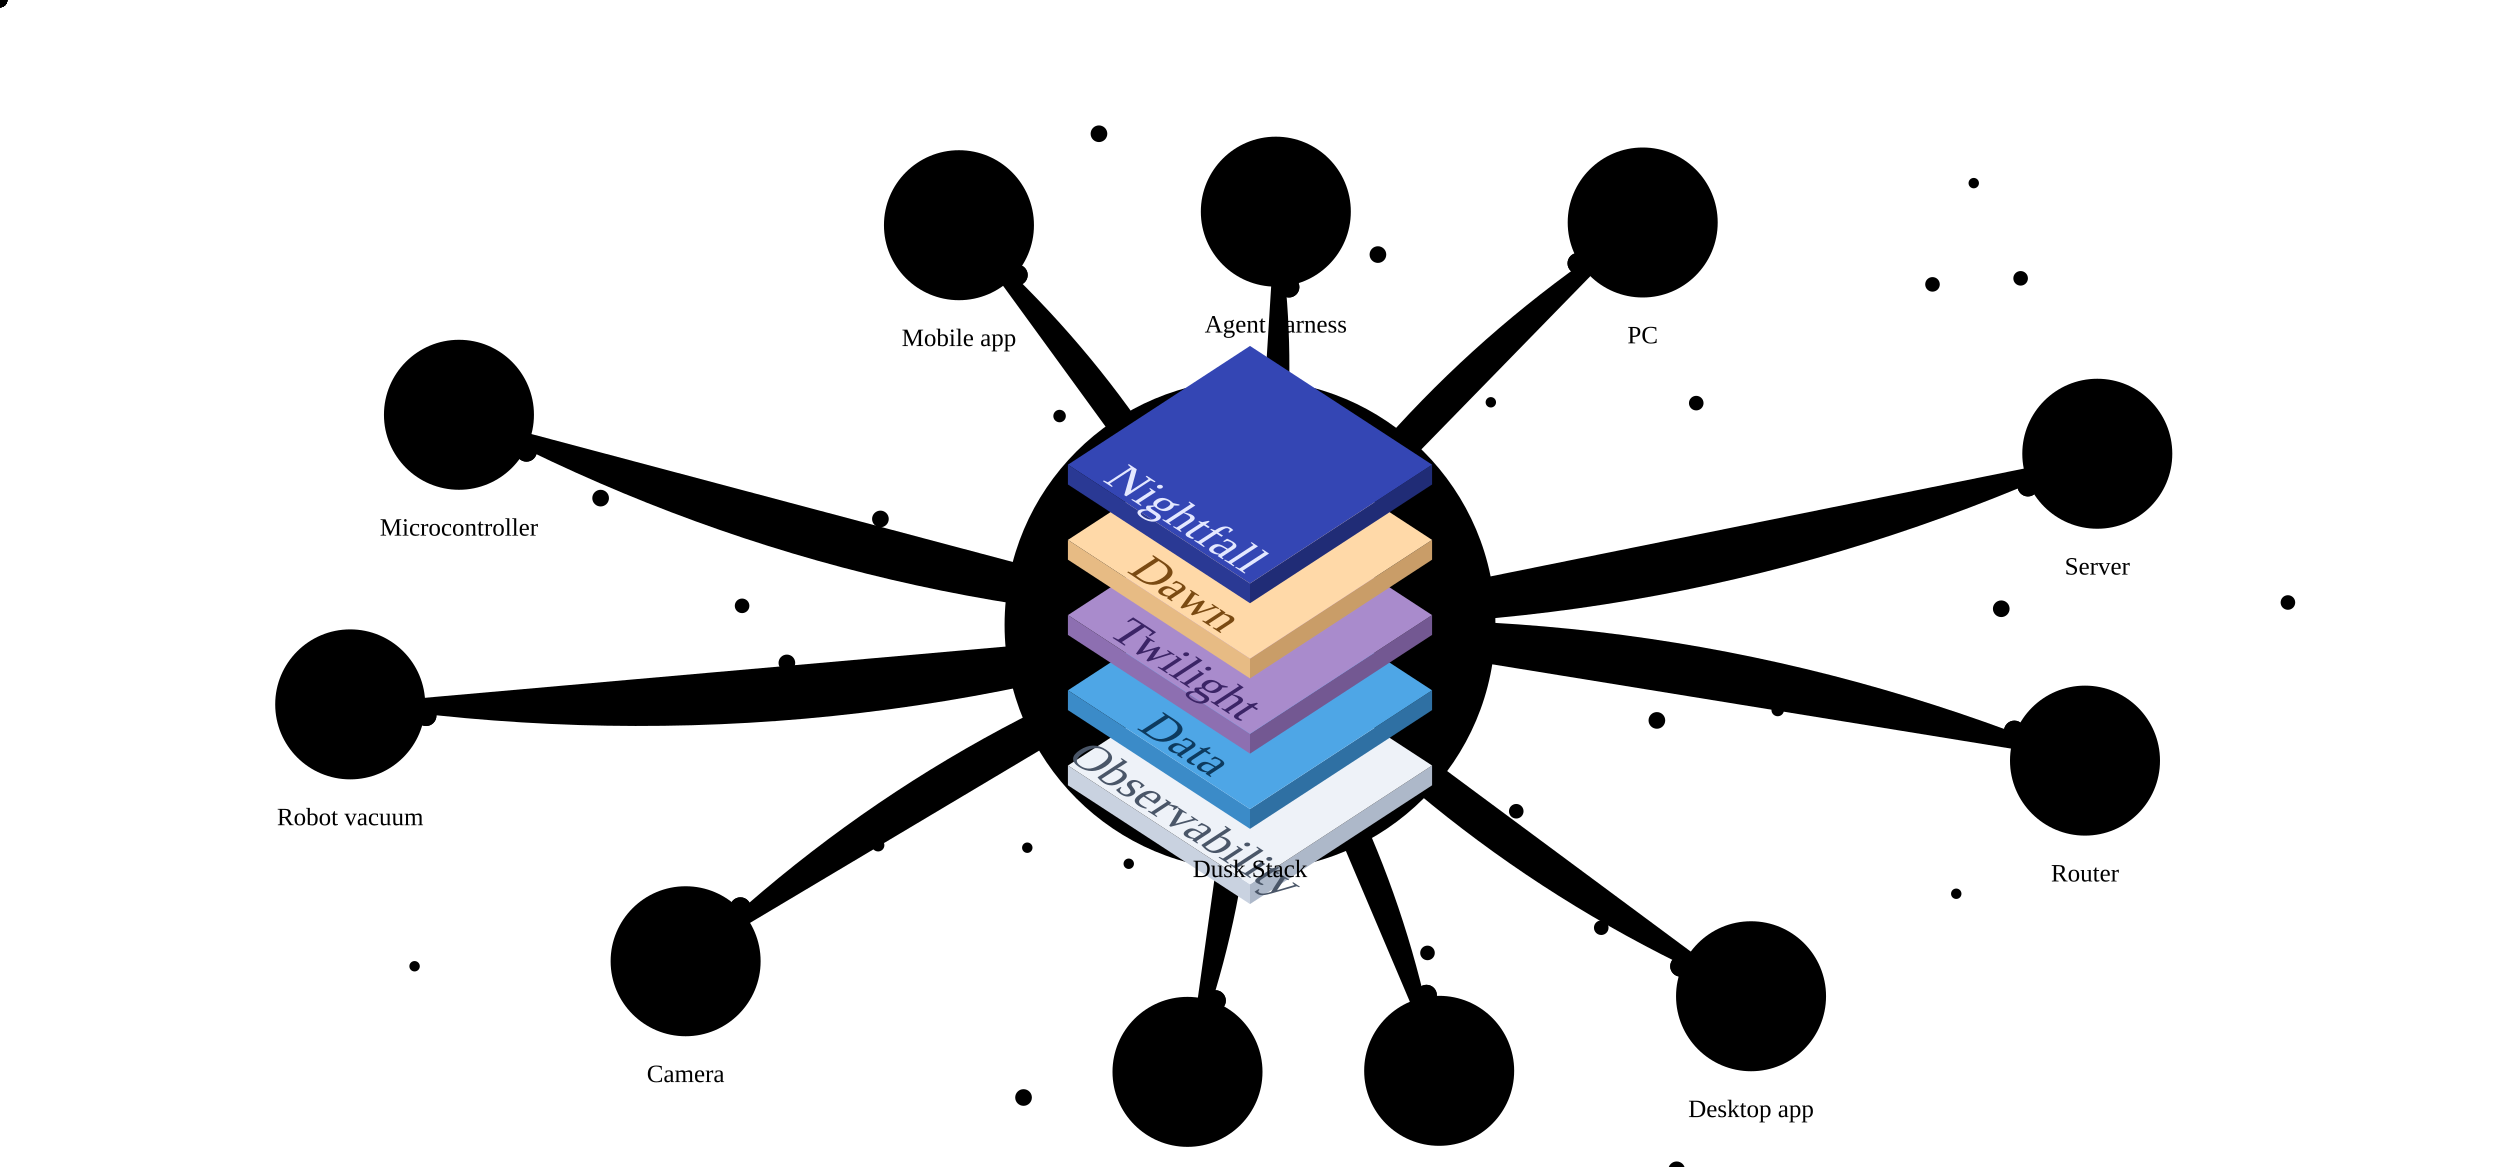
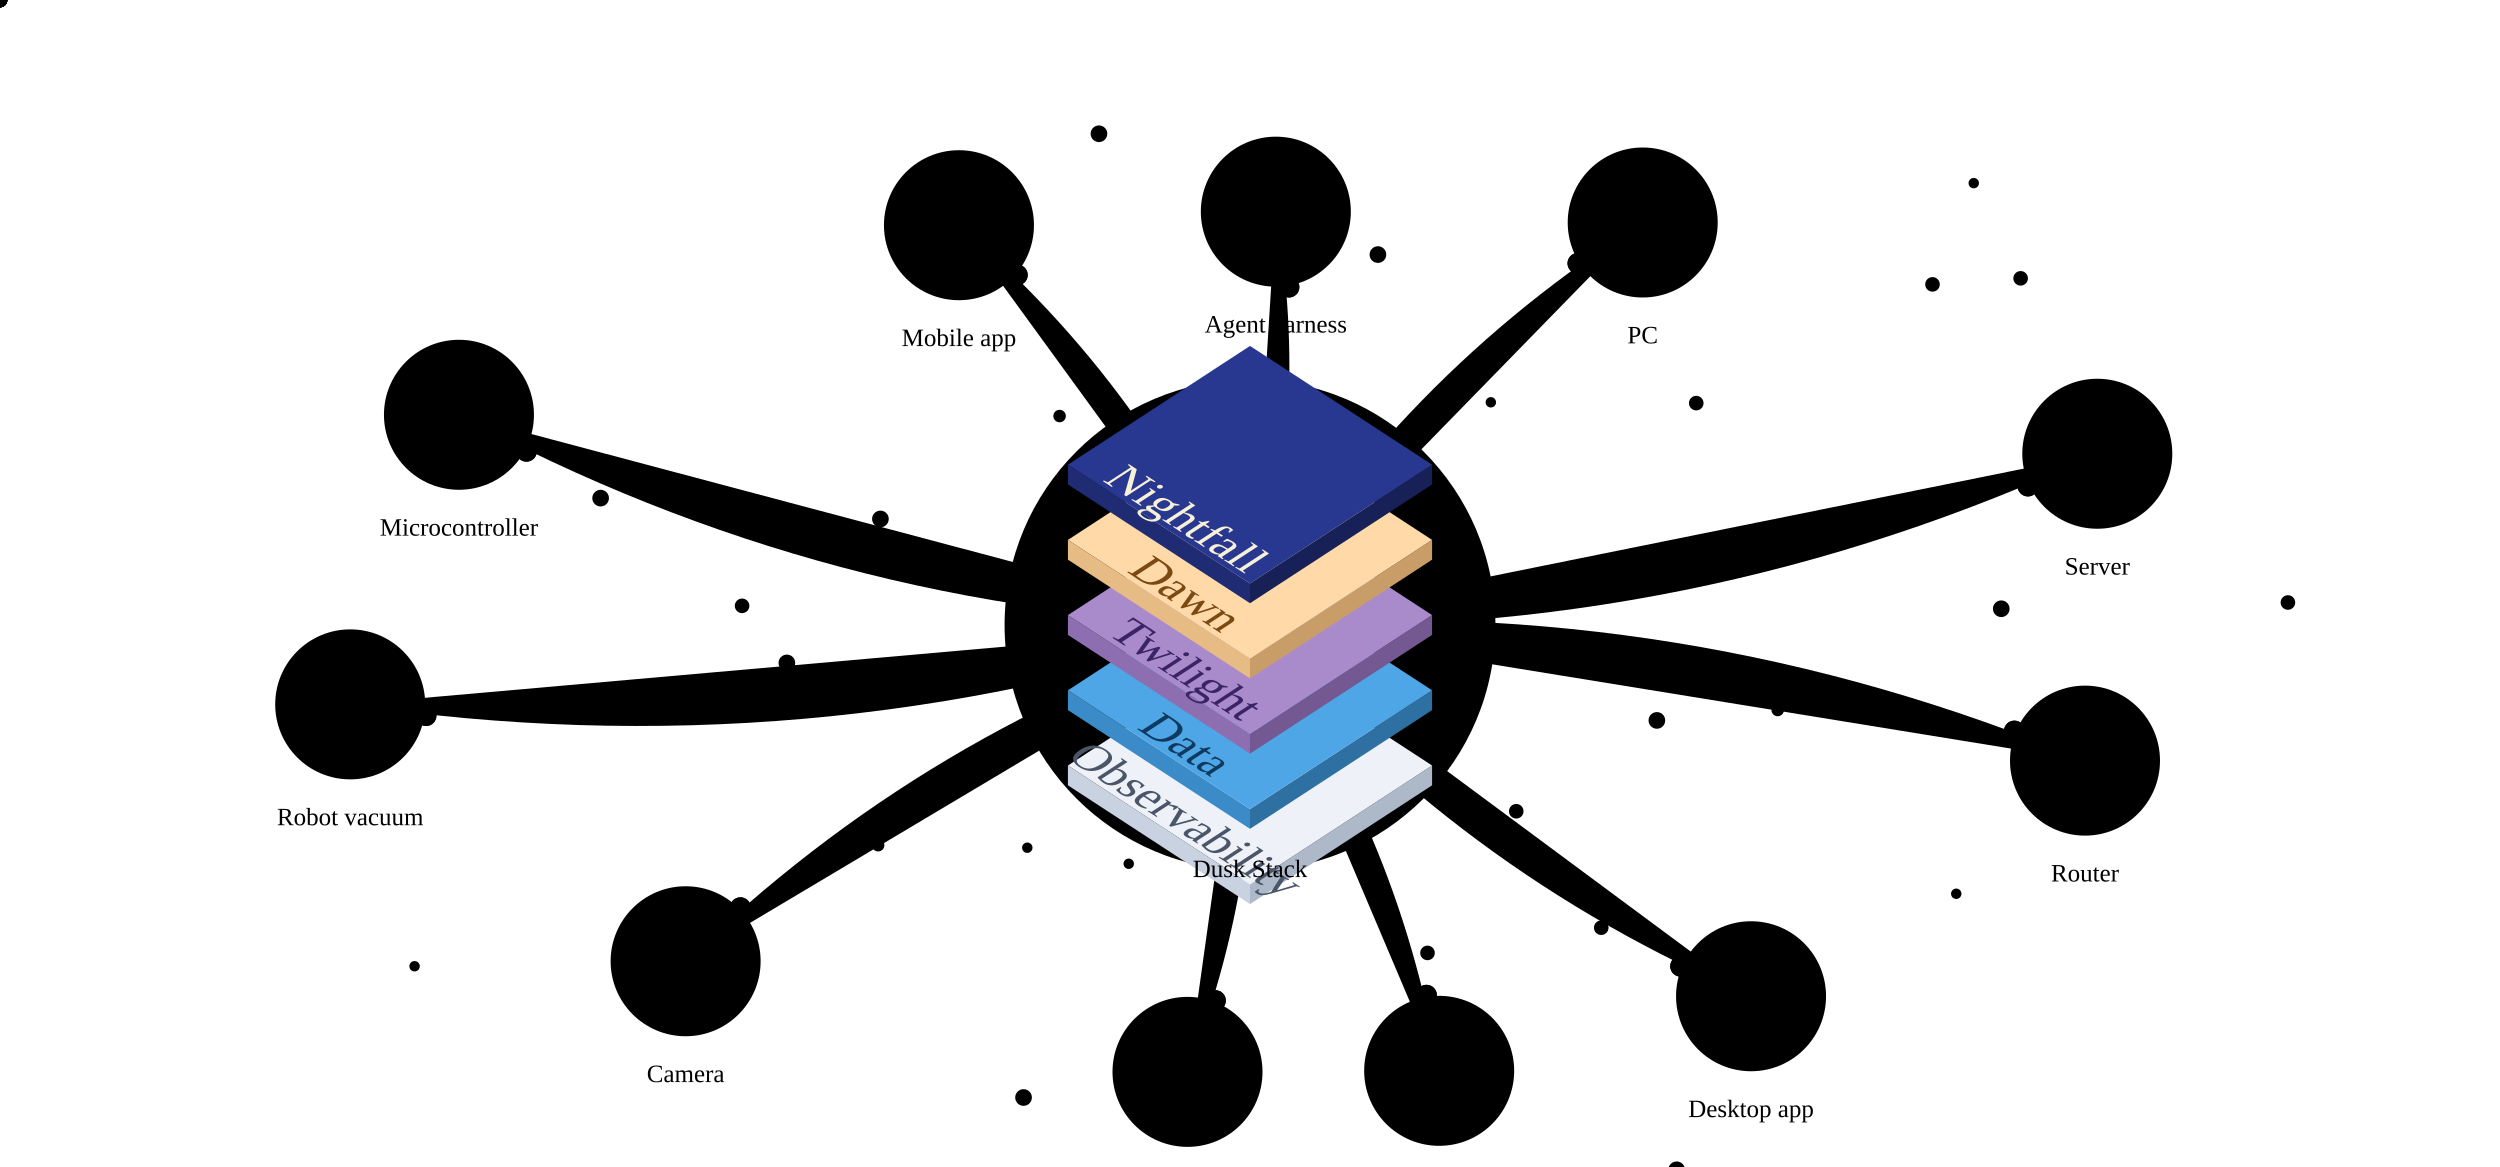
<svg xmlns="http://www.w3.org/2000/svg" class="dusk-fleet__network" viewBox="0 0 1200 560" role="img" aria-labelledby="dusk-fleet-title">
  <defs>
    <symbol id="dusk-glyph-microcontroller" viewBox="-24 -24 48 48">
      <rect x="-13" y="-13" width="26" height="26" rx="3" />
      <rect x="-6" y="-6" width="12" height="12" rx="1.5" />
      <path d="M-8 -13v-5M0 -13v-5M8 -13v-5M-8 13v5M0 13v5M8 13v5M-13 -8h-5M-13 0h-5M-13 8h-5M13 -8h5M13 0h5M13 8h5" />
    </symbol>
    <symbol id="dusk-glyph-phone" viewBox="-24 -24 48 48">
      <rect x="-10" y="-18" width="20" height="36" rx="4" />
      <path d="M-3 13h6" />
    </symbol>
    <symbol id="dusk-glyph-laptop" viewBox="-24 -24 48 48">
      <rect x="-15" y="-13" width="30" height="20" rx="2" />
      <path d="M-21 11h42l-3 5h-36z" />
    </symbol>
    <symbol id="dusk-glyph-server" viewBox="-24 -24 48 48">
      <rect x="-16" y="-17" width="32" height="10" rx="2" />
      <rect x="-16" y="-5" width="32" height="10" rx="2" />
      <rect x="-16" y="7" width="32" height="10" rx="2" />
      <path d="M-10 -12h4M-10 0h4M-10 12h4" />
    </symbol>
    <symbol id="dusk-glyph-router" viewBox="-24 -24 48 48">
      <rect x="-18" y="1" width="36" height="12" rx="3" />
      <path d="M-10 1l-5-14M10 1l5-14M-11 7h2M-5 7h2M1 7h2" />
    </symbol>
    <symbol id="dusk-glyph-desktop" viewBox="-24 -24 48 48">
      <rect x="-18" y="-16" width="36" height="24" rx="2" />
      <path d="M0 8v6M-8 16h16" />
    </symbol>
    <symbol id="dusk-glyph-camera" viewBox="-24 -24 48 48">
      <rect x="-17" y="-11" width="26" height="16" rx="3" />
      <path d="M9 -6l9-4v14l-9-4" />
      <path d="M-10 5l-3 10h10" />
    </symbol>
    <symbol id="dusk-glyph-robot-vacuum" viewBox="-24 -24 48 48">
      <circle r="17" />
      <circle r="5" />
      <path d="M-12 -8a14 14 0 0 1 24 0" />
    </symbol>
    <symbol id="dusk-glyph-car" viewBox="-24 -24 48 48">
      <path d="M-19 6v-6l5-9h22l7 9h4v6z" />
      <circle cx="-10" cy="8" r="4" />
      <circle cx="11" cy="8" r="4" />
    </symbol>
    <symbol id="dusk-glyph-agent-harness" viewBox="-24 -24 48 48">
      <rect x="-15" y="-9" width="30" height="24" rx="5" />
      <circle cx="-6" cy="2" r="2.2" />
      <circle cx="6" cy="2" r="2.2" />
      <path d="M-5 9h10M0 -9v-6" />
      <circle cy="-17" r="2" />
    </symbol>
    <symbol id="dusk-glyph-game" viewBox="-24 -24 48 48">
      <rect x="-19" y="-9" width="38" height="18" rx="9" />
      <path d="M-12 0h8M-8 -4v8" />
      <circle cx="9" cy="-2.5" r="1.8" />
      <circle cx="14" cy="2.5" r="1.8" />
    </symbol>
    <symbol id="dusk-glyph-stack" viewBox="-50 -70.5 100 141">
      <polygon fill="#c9d2e0" points="-46,35.5 0,65.5 0,70.5 -46,40.5" />
      <polygon fill="#adb8c9" points="0,65.5 46,35.5 46,40.5 0,70.5" />
      <polygon fill="#eef2f8" points="0,5.5 46,35.5 0,65.5 -46,35.5" />
      <text class="dusk-fleet__hub-print" fill="#4a5668" text-anchor="middle" transform="matrix(0.837611 0.546268 -0.837611 0.546268 -19.32 51.3)">
        Observability
      </text>
      <polygon fill="#3b8bc8" points="-46,16.5 0,46.5 0,51.5 -46,21.5" />
      <polygon fill="#2f70a3" points="0,46.5 46,16.5 46,21.5 0,51.5" />
      <polygon fill="#4ea6e6" points="0,-13.5 46,16.5 0,46.5 -46,16.5" />
      <text class="dusk-fleet__hub-print" fill="#0d3a5e" text-anchor="middle" transform="matrix(0.837611 0.546268 -0.837611 0.546268 -19.32 32.3)">
        Data
      </text>
      <polygon fill="#8d6fb1" points="-46,-2.5 0,27.5 0,32.5 -46,2.5" />
      <polygon fill="#735892" points="0,27.5 46,-2.5 46,2.5 0,32.5" />
      <polygon fill="#a98bcc" points="0,-32.5 46,-2.5 0,27.5 -46,-2.5" />
      <text class="dusk-fleet__hub-print" fill="#3b2466" text-anchor="middle" transform="matrix(0.837611 0.546268 -0.837611 0.546268 -19.32 13.3)">
        Twilight
      </text>
      <polygon fill="#e7bb84" points="-46,-21.5 0,8.5 0,13.5 -46,-16.5" />
      <polygon fill="#c99d68" points="0,8.5 46,-21.5 46,-16.5 0,13.5" />
      <polygon fill="#ffd9a8" points="0,-51.5 46,-21.5 0,8.5 -46,-21.5" />
      <text class="dusk-fleet__hub-print" fill="#7a4a12" text-anchor="middle" transform="matrix(0.837611 0.546268 -0.837611 0.546268 -19.32 -5.7)">
        Dawn
      </text>
-       <polygon fill="#2a3994" points="-46,-40.5 0,-10.5 0,-5.5 -46,-35.5" />
-       <polygon fill="#202c76" points="0,-10.5 46,-40.5 46,-35.5 0,-5.5" />
-       <polygon fill="#3446b4" points="0,-70.5 46,-40.5 0,-10.5 -46,-40.5" />
-       <text class="dusk-fleet__hub-print" fill="#e4e8ff" text-anchor="middle" transform="matrix(0.837611 0.546268 -0.837611 0.546268 -19.32 -24.7)">
+       <polygon fill="#1f2b72" points="-46,-40.5 0,-10.5 0,-5.5 -46,-35.5" />
+       <polygon fill="#172057" points="0,-10.5 46,-40.5 46,-35.5 0,-5.5" />
+       <polygon fill="#28378f" points="0,-70.5 46,-40.5 0,-10.5 -46,-40.5" />
+       <text class="dusk-fleet__hub-print" fill="#f7f1d8" text-anchor="middle" transform="matrix(0.837611 0.546268 -0.837611 0.546268 -19.32 -24.7)">
        Nightfall
      </text>
    </symbol>
  </defs>
  <circle class="dusk-fleet__hub-glow" cx="600" cy="300" r="117.8" />
  <g class="dusk-fleet__tiny">
    <path class="dusk-fleet__link dusk-fleet__link--faint" id="dusk-tiny-0" d="M600 300L493.1 406.9" />
    <path class="dusk-fleet__link dusk-fleet__link--faint" id="dusk-tiny-1" d="M600 300L465.1 375.9" />
    <path class="dusk-fleet__link dusk-fleet__link--faint" id="dusk-tiny-2" d="M600 300L795.3 345.8" />
    <path class="dusk-fleet__link dusk-fleet__link--faint" id="dusk-tiny-3" d="M600 300L422.6 249.1" />
    <path class="dusk-fleet__link dusk-fleet__link--faint" id="dusk-tiny-4" d="M600 300L853.3 340.8" />
    <path class="dusk-fleet__link dusk-fleet__link--faint" id="dusk-tiny-5" d="M600 300L541.8 414.6" />
    <path class="dusk-fleet__link dusk-fleet__link--faint" id="dusk-tiny-6" d="M600 300L508.6 199.7" />
    <path class="dusk-fleet__link dusk-fleet__link--faint" id="dusk-tiny-7" d="M600 300L628.4 591.7" />
    <path class="dusk-fleet__link dusk-fleet__link--faint" id="dusk-tiny-8" d="M600 300L661.4 122.2" />
    <path class="dusk-fleet__link dusk-fleet__link--faint" id="dusk-tiny-9" d="M600 300L421.5 405.7" />
    <path class="dusk-fleet__link dusk-fleet__link--faint" id="dusk-tiny-10" d="M600 300L927.6 136.5" />
    <path class="dusk-fleet__link dusk-fleet__link--faint" id="dusk-tiny-11" d="M600 300L356.2 290.8" />
    <path class="dusk-fleet__link dusk-fleet__link--faint" id="dusk-tiny-12" d="M600 300L814.2 193.5" />
    <path class="dusk-fleet__link dusk-fleet__link--faint" id="dusk-tiny-13" d="M600 300L1098.2 289.2" />
    <path class="dusk-fleet__link dusk-fleet__link--faint" id="dusk-tiny-14" d="M600 300L491.3 526.8" />
    <path class="dusk-fleet__link dusk-fleet__link--faint" id="dusk-tiny-15" d="M600 300L199 463.8" />
    <path class="dusk-fleet__link dusk-fleet__link--faint" id="dusk-tiny-16" d="M600 300L768.6 445.3" />
    <path class="dusk-fleet__link dusk-fleet__link--faint" id="dusk-tiny-17" d="M600 300L969.9 133.6" />
    <path class="dusk-fleet__link dusk-fleet__link--faint" id="dusk-tiny-18" d="M600 300L625.7 405.6" />
    <path class="dusk-fleet__link dusk-fleet__link--faint" id="dusk-tiny-19" d="M600 300L585.4 390.8" />
    <path class="dusk-fleet__link dusk-fleet__link--faint" id="dusk-tiny-20" d="M600 300L947.4 87.9" />
    <path class="dusk-fleet__link dusk-fleet__link--faint" id="dusk-tiny-21" d="M600 300L288.3 239.1" />
    <path class="dusk-fleet__link dusk-fleet__link--faint" id="dusk-tiny-22" d="M600 300L939 429" />
    <path class="dusk-fleet__link dusk-fleet__link--faint" id="dusk-tiny-23" d="M600 300L804.8 561.5" />
    <path class="dusk-fleet__link dusk-fleet__link--faint" id="dusk-tiny-24" d="M600 300L727.8 389.4" />
    <path class="dusk-fleet__link dusk-fleet__link--faint" id="dusk-tiny-25" d="M600 300L685.2 457.4" />
    <path class="dusk-fleet__link dusk-fleet__link--faint" id="dusk-tiny-26" d="M600 300L377.7 318.2" />
    <path class="dusk-fleet__link dusk-fleet__link--faint" id="dusk-tiny-27" d="M600 300L960.6 292.2" />
    <path class="dusk-fleet__link dusk-fleet__link--faint" id="dusk-tiny-28" d="M600 300L527.5 64.2" />
    <path class="dusk-fleet__link dusk-fleet__link--faint" id="dusk-tiny-29" d="M600 300L715.6 193.1" />
    <circle cx="493.1" cy="406.9" r="2.5" />
    <circle cx="465.1" cy="375.9" r="3" />
    <circle cx="795.3" cy="345.8" r="4" />
    <circle cx="422.6" cy="249.1" r="4" />
    <circle cx="853.3" cy="340.8" r="3" />
    <circle cx="541.8" cy="414.6" r="2.5" />
    <circle cx="508.6" cy="199.7" r="3" />
    <circle cx="628.4" cy="591.7" r="4" />
    <circle cx="661.4" cy="122.2" r="4" />
    <circle cx="421.5" cy="405.7" r="3" />
    <circle cx="927.6" cy="136.5" r="3.5" />
    <circle cx="356.2" cy="290.8" r="3.5" />
    <circle cx="814.2" cy="193.5" r="3.5" />
    <circle cx="1098.2" cy="289.2" r="3.5" />
    <circle cx="491.3" cy="526.8" r="4" />
    <circle cx="199" cy="463.8" r="2.5" />
    <circle cx="768.6" cy="445.3" r="3.5" />
    <circle cx="969.9" cy="133.6" r="3.5" />
    <circle cx="625.7" cy="405.6" r="3" />
    <circle cx="585.4" cy="390.8" r="4" />
    <circle cx="947.4" cy="87.9" r="2.5" />
    <circle cx="288.3" cy="239.1" r="4" />
    <circle cx="939" cy="429" r="2.5" />
    <circle cx="804.8" cy="561.5" r="4" />
    <circle cx="727.8" cy="389.4" r="3.5" />
    <circle cx="685.2" cy="457.4" r="3.5" />
    <circle cx="377.7" cy="318.2" r="4" />
    <circle cx="960.6" cy="292.2" r="4" />
    <circle cx="527.5" cy="64.2" r="4" />
    <circle cx="715.6" cy="193.1" r="2.5" />
    <circle class="dusk-packet dusk-packet--faint" r="2.5">
      <animateMotion dur="3.2s" begin="-0s" repeatCount="indefinite" keyPoints="1;0" keyTimes="0;1" calcMode="linear">
        <mpath href="#dusk-tiny-0" />
      </animateMotion>
    </circle>
    <circle class="dusk-packet dusk-packet--faint" r="2.5">
      <animateMotion dur="4.1s" begin="-2.1s" repeatCount="indefinite" keyPoints="1;0" keyTimes="0;1" calcMode="linear">
        <mpath href="#dusk-tiny-3" />
      </animateMotion>
    </circle>
    <circle class="dusk-packet dusk-packet--faint" r="2.5">
      <animateMotion dur="4.9s" begin="-4.3s" repeatCount="indefinite" keyPoints="1;0" keyTimes="0;1" calcMode="linear">
        <mpath href="#dusk-tiny-6" />
      </animateMotion>
    </circle>
    <circle class="dusk-packet dusk-packet--faint" r="2.5">
      <animateMotion dur="4s" begin="-2.4s" repeatCount="indefinite" keyPoints="1;0" keyTimes="0;1" calcMode="linear">
        <mpath href="#dusk-tiny-9" />
      </animateMotion>
    </circle>
    <circle class="dusk-packet dusk-packet--faint" r="2.5">
      <animateMotion dur="4.9s" begin="-3.6s" repeatCount="indefinite" keyPoints="1;0" keyTimes="0;1" calcMode="linear">
        <mpath href="#dusk-tiny-12" />
      </animateMotion>
    </circle>
    <circle class="dusk-packet dusk-packet--faint" r="2.5">
      <animateMotion dur="3.9s" begin="-2.7s" repeatCount="indefinite" keyPoints="1;0" keyTimes="0;1" calcMode="linear">
        <mpath href="#dusk-tiny-15" />
      </animateMotion>
    </circle>
    <circle class="dusk-packet dusk-packet--faint" r="2.5">
      <animateMotion dur="4.8s" begin="-3.1s" repeatCount="indefinite" keyPoints="1;0" keyTimes="0;1" calcMode="linear">
        <mpath href="#dusk-tiny-18" />
      </animateMotion>
    </circle>
    <circle class="dusk-packet dusk-packet--faint" r="2.5">
      <animateMotion dur="3.9s" begin="-3.2s" repeatCount="indefinite" keyPoints="1;0" keyTimes="0;1" calcMode="linear">
        <mpath href="#dusk-tiny-21" />
      </animateMotion>
    </circle>
    <circle class="dusk-packet dusk-packet--faint" r="2.5">
      <animateMotion dur="4.8s" begin="-2.8s" repeatCount="indefinite" keyPoints="1;0" keyTimes="0;1" calcMode="linear">
        <mpath href="#dusk-tiny-24" />
      </animateMotion>
    </circle>
    <circle class="dusk-packet dusk-packet--faint" r="2.5">
      <animateMotion dur="3.8s" begin="-0s" repeatCount="indefinite" keyPoints="1;0" keyTimes="0;1" calcMode="linear">
        <mpath href="#dusk-tiny-27" />
      </animateMotion>
    </circle>
  </g>
  <g class="dusk-arm">
    <path class="dusk-fleet__link" id="dusk-link-phone" d="M600 300Q553.2 187.3 460.3 108.1" />
    <circle class="dusk-packet" r="3.5">
      <animateMotion dur="3s" begin="-0.8s" repeatCount="indefinite" keyPoints="1;0" keyTimes="0;1" calcMode="linear">
        <mpath href="#dusk-link-phone" />
      </animateMotion>
    </circle>
    <g class="dusk-node" transform="translate(460.3 108.1)">
      <circle class="dusk-node__ring" r="36" />
      <use class="dusk-node__glyph" href="#dusk-glyph-phone" x="-24" y="-24" width="48" height="48" />
      <circle class="dusk-node__pulse" cx="28" cy="23.9" r="5" style="animation-delay: -0.5s" />
      <circle class="dusk-node__online" cx="28" cy="23.9" r="5" />
    </g>
    <text class="dusk-node__label" x="460.3" y="166.1" text-anchor="middle">
      Mobile app
    </text>
  </g>
  <g class="dusk-arm">
    <path class="dusk-fleet__link" id="dusk-link-agent-harness" d="M600 300Q630 202.3 612.4 101.6" />
    <circle class="dusk-packet" r="3.5">
      <animateMotion dur="3.4s" begin="-1.1s" repeatCount="indefinite">
        <mpath href="#dusk-link-agent-harness" />
      </animateMotion>
    </circle>
    <g class="dusk-node" transform="translate(612.4 101.6)">
      <circle class="dusk-node__ring" r="36" />
      <use class="dusk-node__glyph" href="#dusk-glyph-agent-harness" x="-24" y="-24" width="48" height="48" />
      <circle class="dusk-node__pulse" cx="6.3" cy="36.2" r="5" style="animation-delay: -1.1s" />
      <circle class="dusk-node__online" cx="6.3" cy="36.2" r="5" />
    </g>
    <text class="dusk-node__label" x="612.4" y="159.6" text-anchor="middle">
      Agent harness
    </text>
  </g>
  <g class="dusk-arm">
    <path class="dusk-fleet__link" id="dusk-link-laptop" d="M600 300Q671.1 180.8 788.5 106.8" />
    <circle class="dusk-packet" r="3.5">
      <animateMotion dur="3.3s" begin="-1.7s" repeatCount="indefinite">
        <mpath href="#dusk-link-laptop" />
      </animateMotion>
    </circle>
    <g class="dusk-node" transform="translate(788.5 106.8)">
      <circle class="dusk-node__ring" r="36" />
      <use class="dusk-node__glyph" href="#dusk-glyph-laptop" x="-24" y="-24" width="48" height="48" />
      <circle class="dusk-node__pulse" cx="-31.1" cy="19.6" r="5" style="animation-delay: -0.9s" />
      <circle class="dusk-node__online" cx="-31.1" cy="19.6" r="5" />
    </g>
    <text class="dusk-node__label" x="788.5" y="164.8" text-anchor="middle">
      PC
    </text>
  </g>
  <g class="dusk-arm">
    <path class="dusk-fleet__link" id="dusk-link-server" d="M600 300Q813.2 307.7 1006.7 217.8" />
    <circle class="dusk-packet" r="3.5">
      <animateMotion dur="3.7s" begin="-2.5s" repeatCount="indefinite">
        <mpath href="#dusk-link-server" />
      </animateMotion>
    </circle>
    <g class="dusk-node" transform="translate(1006.7 217.8)">
      <circle class="dusk-node__ring" r="36" />
      <use class="dusk-node__glyph" href="#dusk-glyph-server" x="-24" y="-24" width="48" height="48" />
      <circle class="dusk-node__pulse" cx="-33.3" cy="15.5" r="5" style="animation-delay: -1.4s" />
      <circle class="dusk-node__online" cx="-33.3" cy="15.5" r="5" />
    </g>
    <text class="dusk-node__label" x="1006.7" y="275.8" text-anchor="middle">
      Server
    </text>
  </g>
  <g class="dusk-arm">
    <path class="dusk-fleet__link" id="dusk-link-router" d="M600 300Q808.2 284.5 1000.8 365.1" />
    <circle class="dusk-packet" r="3.5">
      <animateMotion dur="4.1s" begin="-3.3s" repeatCount="indefinite" keyPoints="1;0" keyTimes="0;1" calcMode="linear">
        <mpath href="#dusk-link-router" />
      </animateMotion>
    </circle>
    <g class="dusk-node" transform="translate(1000.8 365.1)">
      <circle class="dusk-node__ring" r="36" />
      <use class="dusk-node__glyph" href="#dusk-glyph-router" x="-24" y="-24" width="48" height="48" />
      <circle class="dusk-node__pulse" cx="-33.9" cy="-14.2" r="5" style="animation-delay: -1.9s" />
      <circle class="dusk-node__online" cx="-33.9" cy="-14.2" r="5" />
    </g>
    <text class="dusk-node__label" x="1000.8" y="423.1" text-anchor="middle">
      Router
    </text>
  </g>
  <g class="dusk-arm">
    <path class="dusk-fleet__link" id="dusk-link-desktop" d="M600 300Q698.8 418 840.5 478.2" />
    <circle class="dusk-packet" r="3.5">
      <animateMotion dur="2.9s" begin="-1.3s" repeatCount="indefinite">
        <mpath href="#dusk-link-desktop" />
      </animateMotion>
    </circle>
    <g class="dusk-node" transform="translate(840.5 478.2)">
      <circle class="dusk-node__ring" r="36" />
      <use class="dusk-node__glyph" href="#dusk-glyph-desktop" x="-24" y="-24" width="48" height="48" />
      <circle class="dusk-node__pulse" cx="-33.8" cy="-14.4" r="5" style="animation-delay: -2.3s" />
      <circle class="dusk-node__online" cx="-33.8" cy="-14.4" r="5" />
    </g>
    <text class="dusk-node__label" x="840.5" y="536.2" text-anchor="middle">
      Desktop app
    </text>
  </g>
  <g class="dusk-arm">
    <path class="dusk-fleet__link" id="dusk-link-game" d="M600 300Q671.1 396.1 690.8 514" />
    <circle class="dusk-packet" r="3.5">
      <animateMotion dur="3.1s" begin="-2s" repeatCount="indefinite" keyPoints="1;0" keyTimes="0;1" calcMode="linear">
        <mpath href="#dusk-link-game" />
      </animateMotion>
    </circle>
    <g class="dusk-node" transform="translate(690.8 514)">
      <circle class="dusk-node__ring" r="36" />
      <use class="dusk-node__glyph" href="#dusk-glyph-game" x="-24" y="-24" width="48" height="48" />
      <circle class="dusk-node__pulse" cx="-6.1" cy="-36.3" r="5" style="animation-delay: -2s" />
      <circle class="dusk-node__online" cx="-6.1" cy="-36.3" r="5" />
    </g>
    <text class="dusk-node__label" x="690.8" y="572.0" text-anchor="middle">
      Game
    </text>
  </g>
  <g class="dusk-arm">
    <path class="dusk-fleet__link" id="dusk-link-car" d="M600 300Q610.7 410.8 570 514.5" />
    <circle class="dusk-packet" r="3.5">
      <animateMotion dur="3.2s" begin="-1.8s" repeatCount="indefinite">
        <mpath href="#dusk-link-car" />
      </animateMotion>
    </circle>
    <g class="dusk-node" transform="translate(570 514.5)">
      <circle class="dusk-node__ring" r="36" />
      <use class="dusk-node__glyph" href="#dusk-glyph-car" x="-24" y="-24" width="48" height="48" />
      <circle class="dusk-node__pulse" cx="13.4" cy="-34.2" r="5" style="animation-delay: -0.4s" />
      <circle class="dusk-node__online" cx="13.4" cy="-34.2" r="5" />
    </g>
    <text class="dusk-node__label" x="570" y="572.5" text-anchor="middle">
      Car
    </text>
  </g>
  <g class="dusk-arm">
    <path class="dusk-fleet__link" id="dusk-link-camera" d="M600 300Q445.2 348.2 329.1 461.4" />
    <circle class="dusk-packet" r="3.5">
      <animateMotion dur="3.6s" begin="-2.2s" repeatCount="indefinite" keyPoints="1;0" keyTimes="0;1" calcMode="linear">
        <mpath href="#dusk-link-camera" />
      </animateMotion>
    </circle>
    <g class="dusk-node" transform="translate(329.1 461.4)">
      <circle class="dusk-node__ring" r="36" />
      <use class="dusk-node__glyph" href="#dusk-glyph-camera" x="-24" y="-24" width="48" height="48" />
      <circle class="dusk-node__pulse" cx="26.3" cy="-25.7" r="5" style="animation-delay: -0.9s" />
      <circle class="dusk-node__online" cx="26.3" cy="-25.7" r="5" />
    </g>
    <text class="dusk-node__label" x="329.1" y="519.4" text-anchor="middle">
      Camera
    </text>
  </g>
  <g class="dusk-arm">
    <path class="dusk-fleet__link" id="dusk-link-robot-vacuum" d="M600 300Q388.6 370.9 168.1 338.1" />
    <circle class="dusk-packet" r="3.5">
      <animateMotion dur="4s" begin="-2.7s" repeatCount="indefinite">
        <mpath href="#dusk-link-robot-vacuum" />
      </animateMotion>
    </circle>
    <g class="dusk-node" transform="translate(168.1 338.1)">
      <circle class="dusk-node__ring" r="36" />
      <use class="dusk-node__glyph" href="#dusk-glyph-robot-vacuum" x="-24" y="-24" width="48" height="48" />
      <circle class="dusk-node__pulse" cx="36.4" cy="5.4" r="5" style="animation-delay: -1.4s" />
      <circle class="dusk-node__online" cx="36.4" cy="5.4" r="5" />
    </g>
    <text class="dusk-node__label" x="168.1" y="396.1" text-anchor="middle">
      Robot vacuum
    </text>
  </g>
  <g class="dusk-arm">
    <path class="dusk-fleet__link" id="dusk-link-microcontroller" d="M600 300Q398.1 295.1 220.3 199.1" />
    <circle class="dusk-packet" r="3.5">
      <animateMotion dur="2.6s" begin="-0s" repeatCount="indefinite">
        <mpath href="#dusk-link-microcontroller" />
      </animateMotion>
    </circle>
    <g class="dusk-node" transform="translate(220.3 199.1)">
      <circle class="dusk-node__ring" r="36" />
      <use class="dusk-node__glyph" href="#dusk-glyph-microcontroller" x="-24" y="-24" width="48" height="48" />
      <circle class="dusk-node__pulse" cx="32.4" cy="17.5" r="5" style="animation-delay: -0s" />
      <circle class="dusk-node__online" cx="32.4" cy="17.5" r="5" />
    </g>
    <text class="dusk-node__label" x="220.3" y="257.1" text-anchor="middle">
      Microcontroller
    </text>
  </g>
  <use class="dusk-fleet__hub" href="#dusk-glyph-stack" x="505" y="166" width="190" height="268" />
  <text class="dusk-fleet__hub-label" x="600" y="421" text-anchor="middle">
    Dusk Stack
  </text>
</svg>
